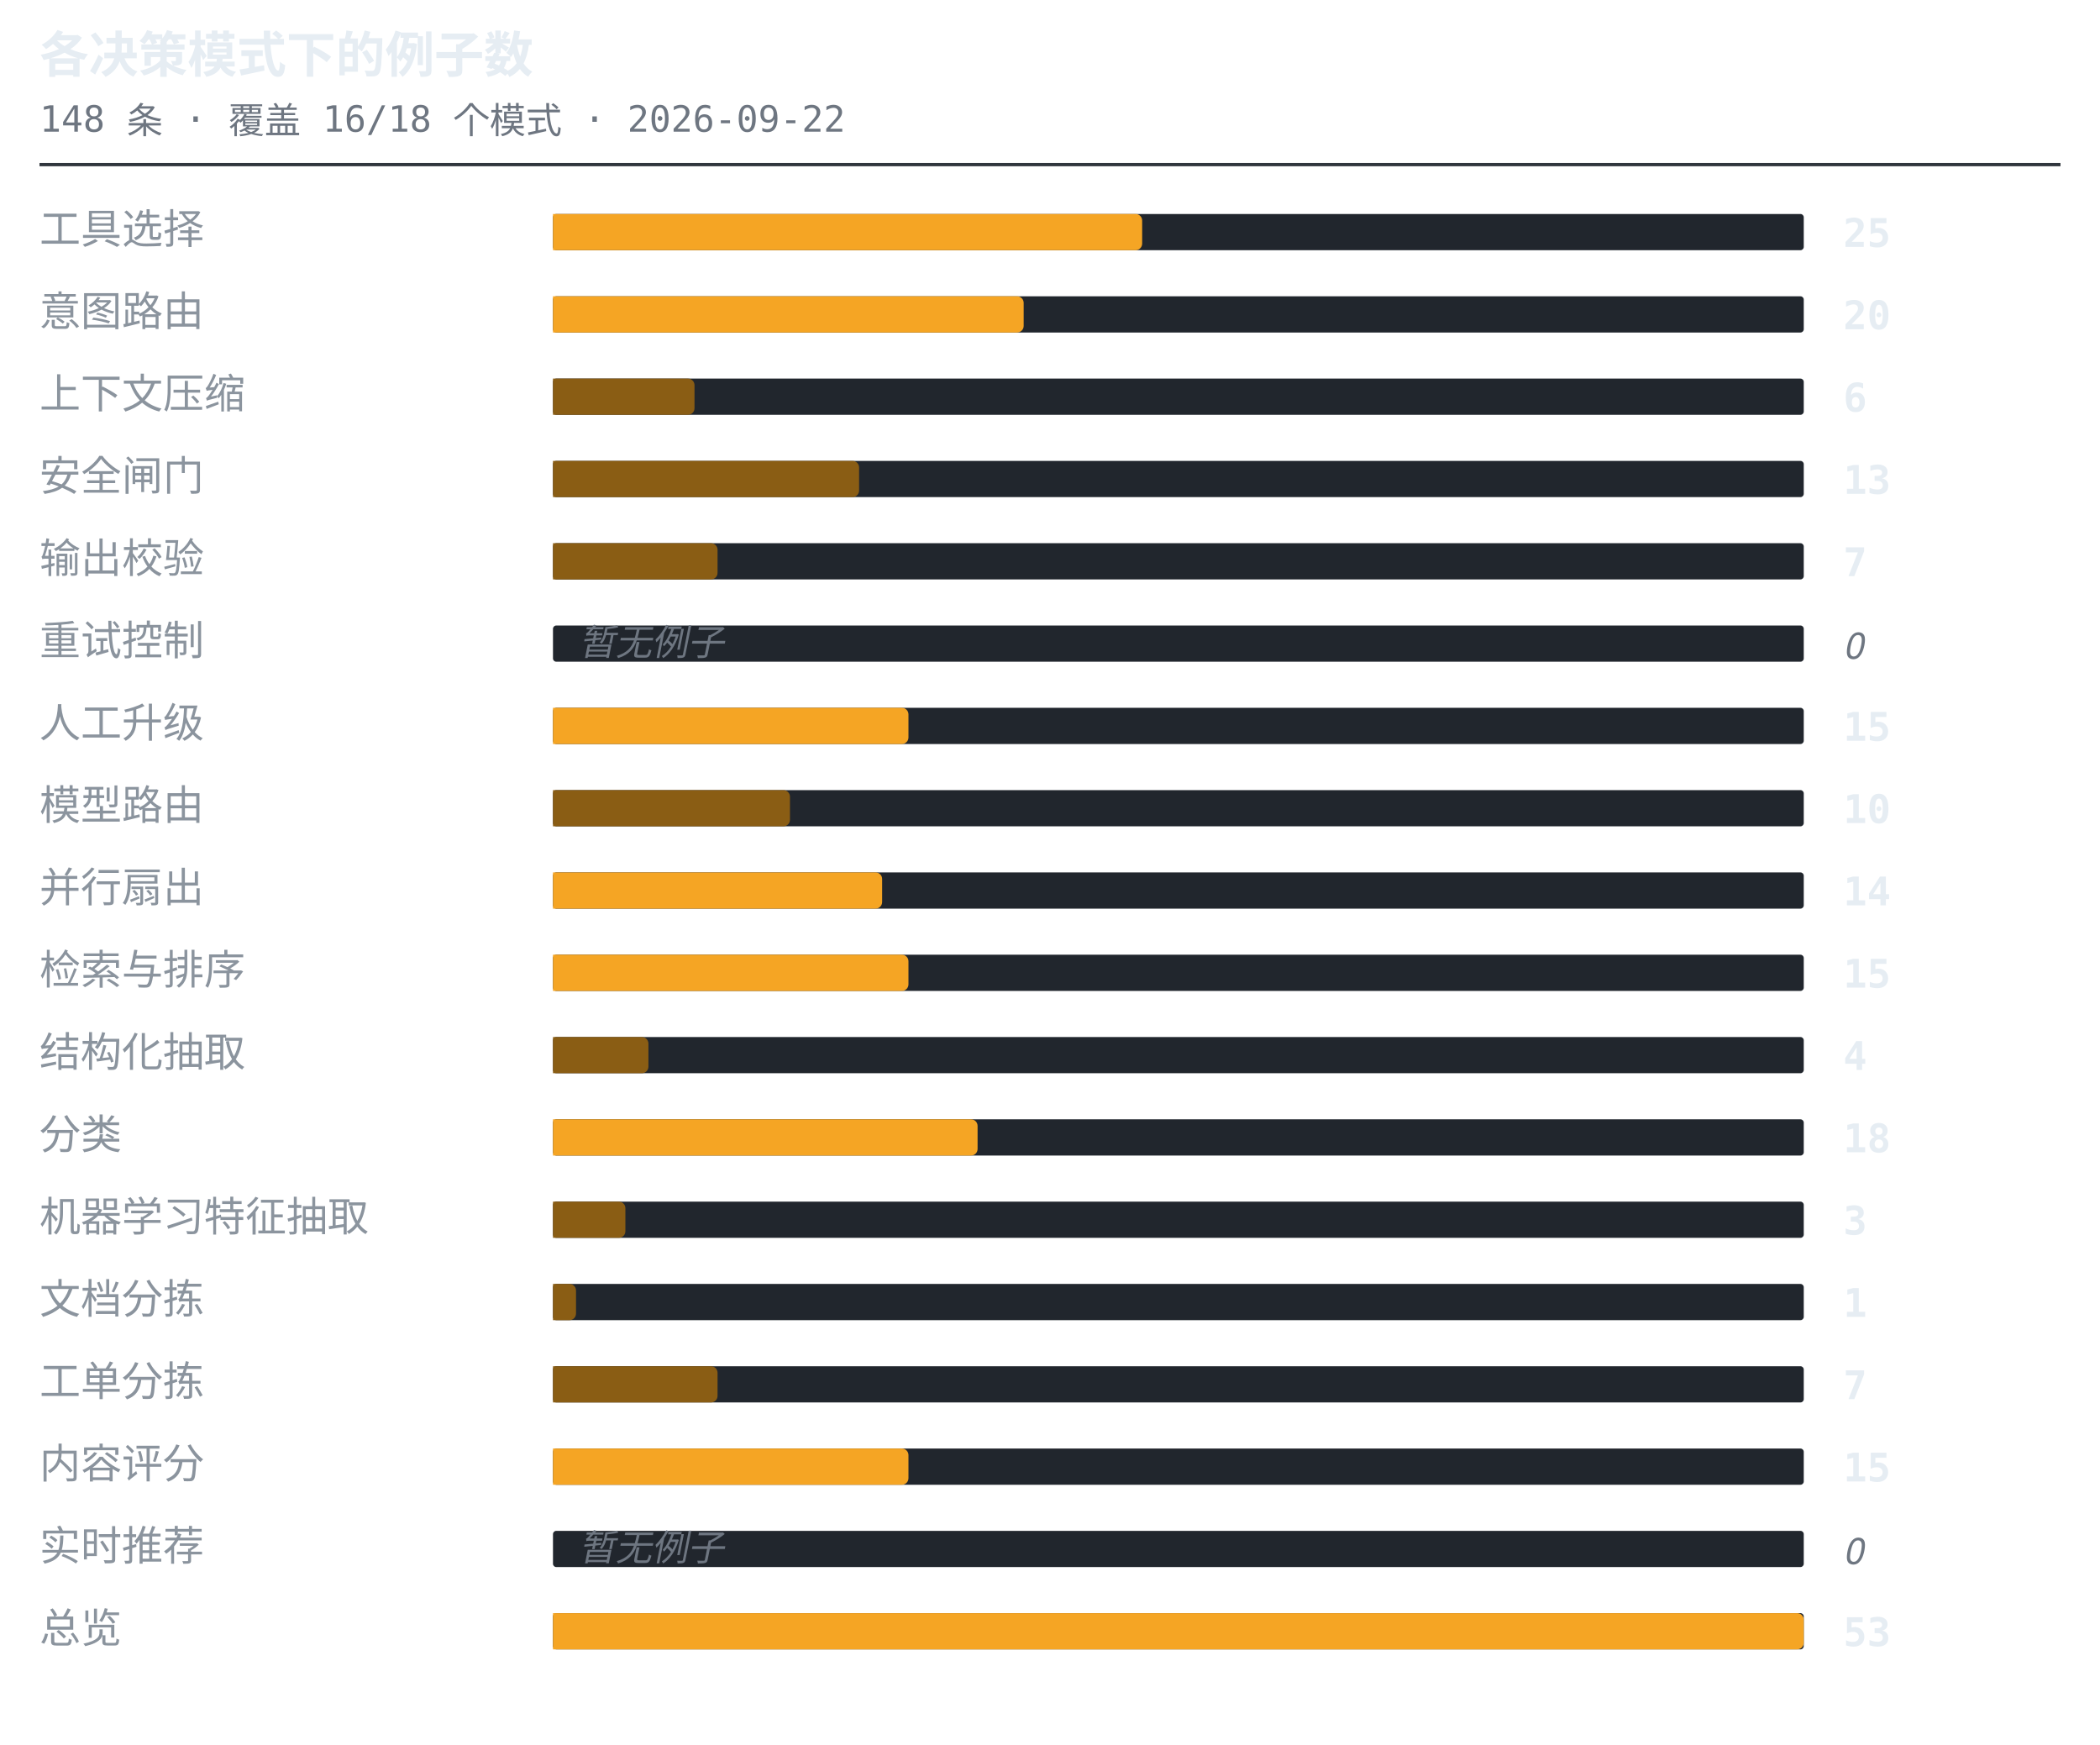
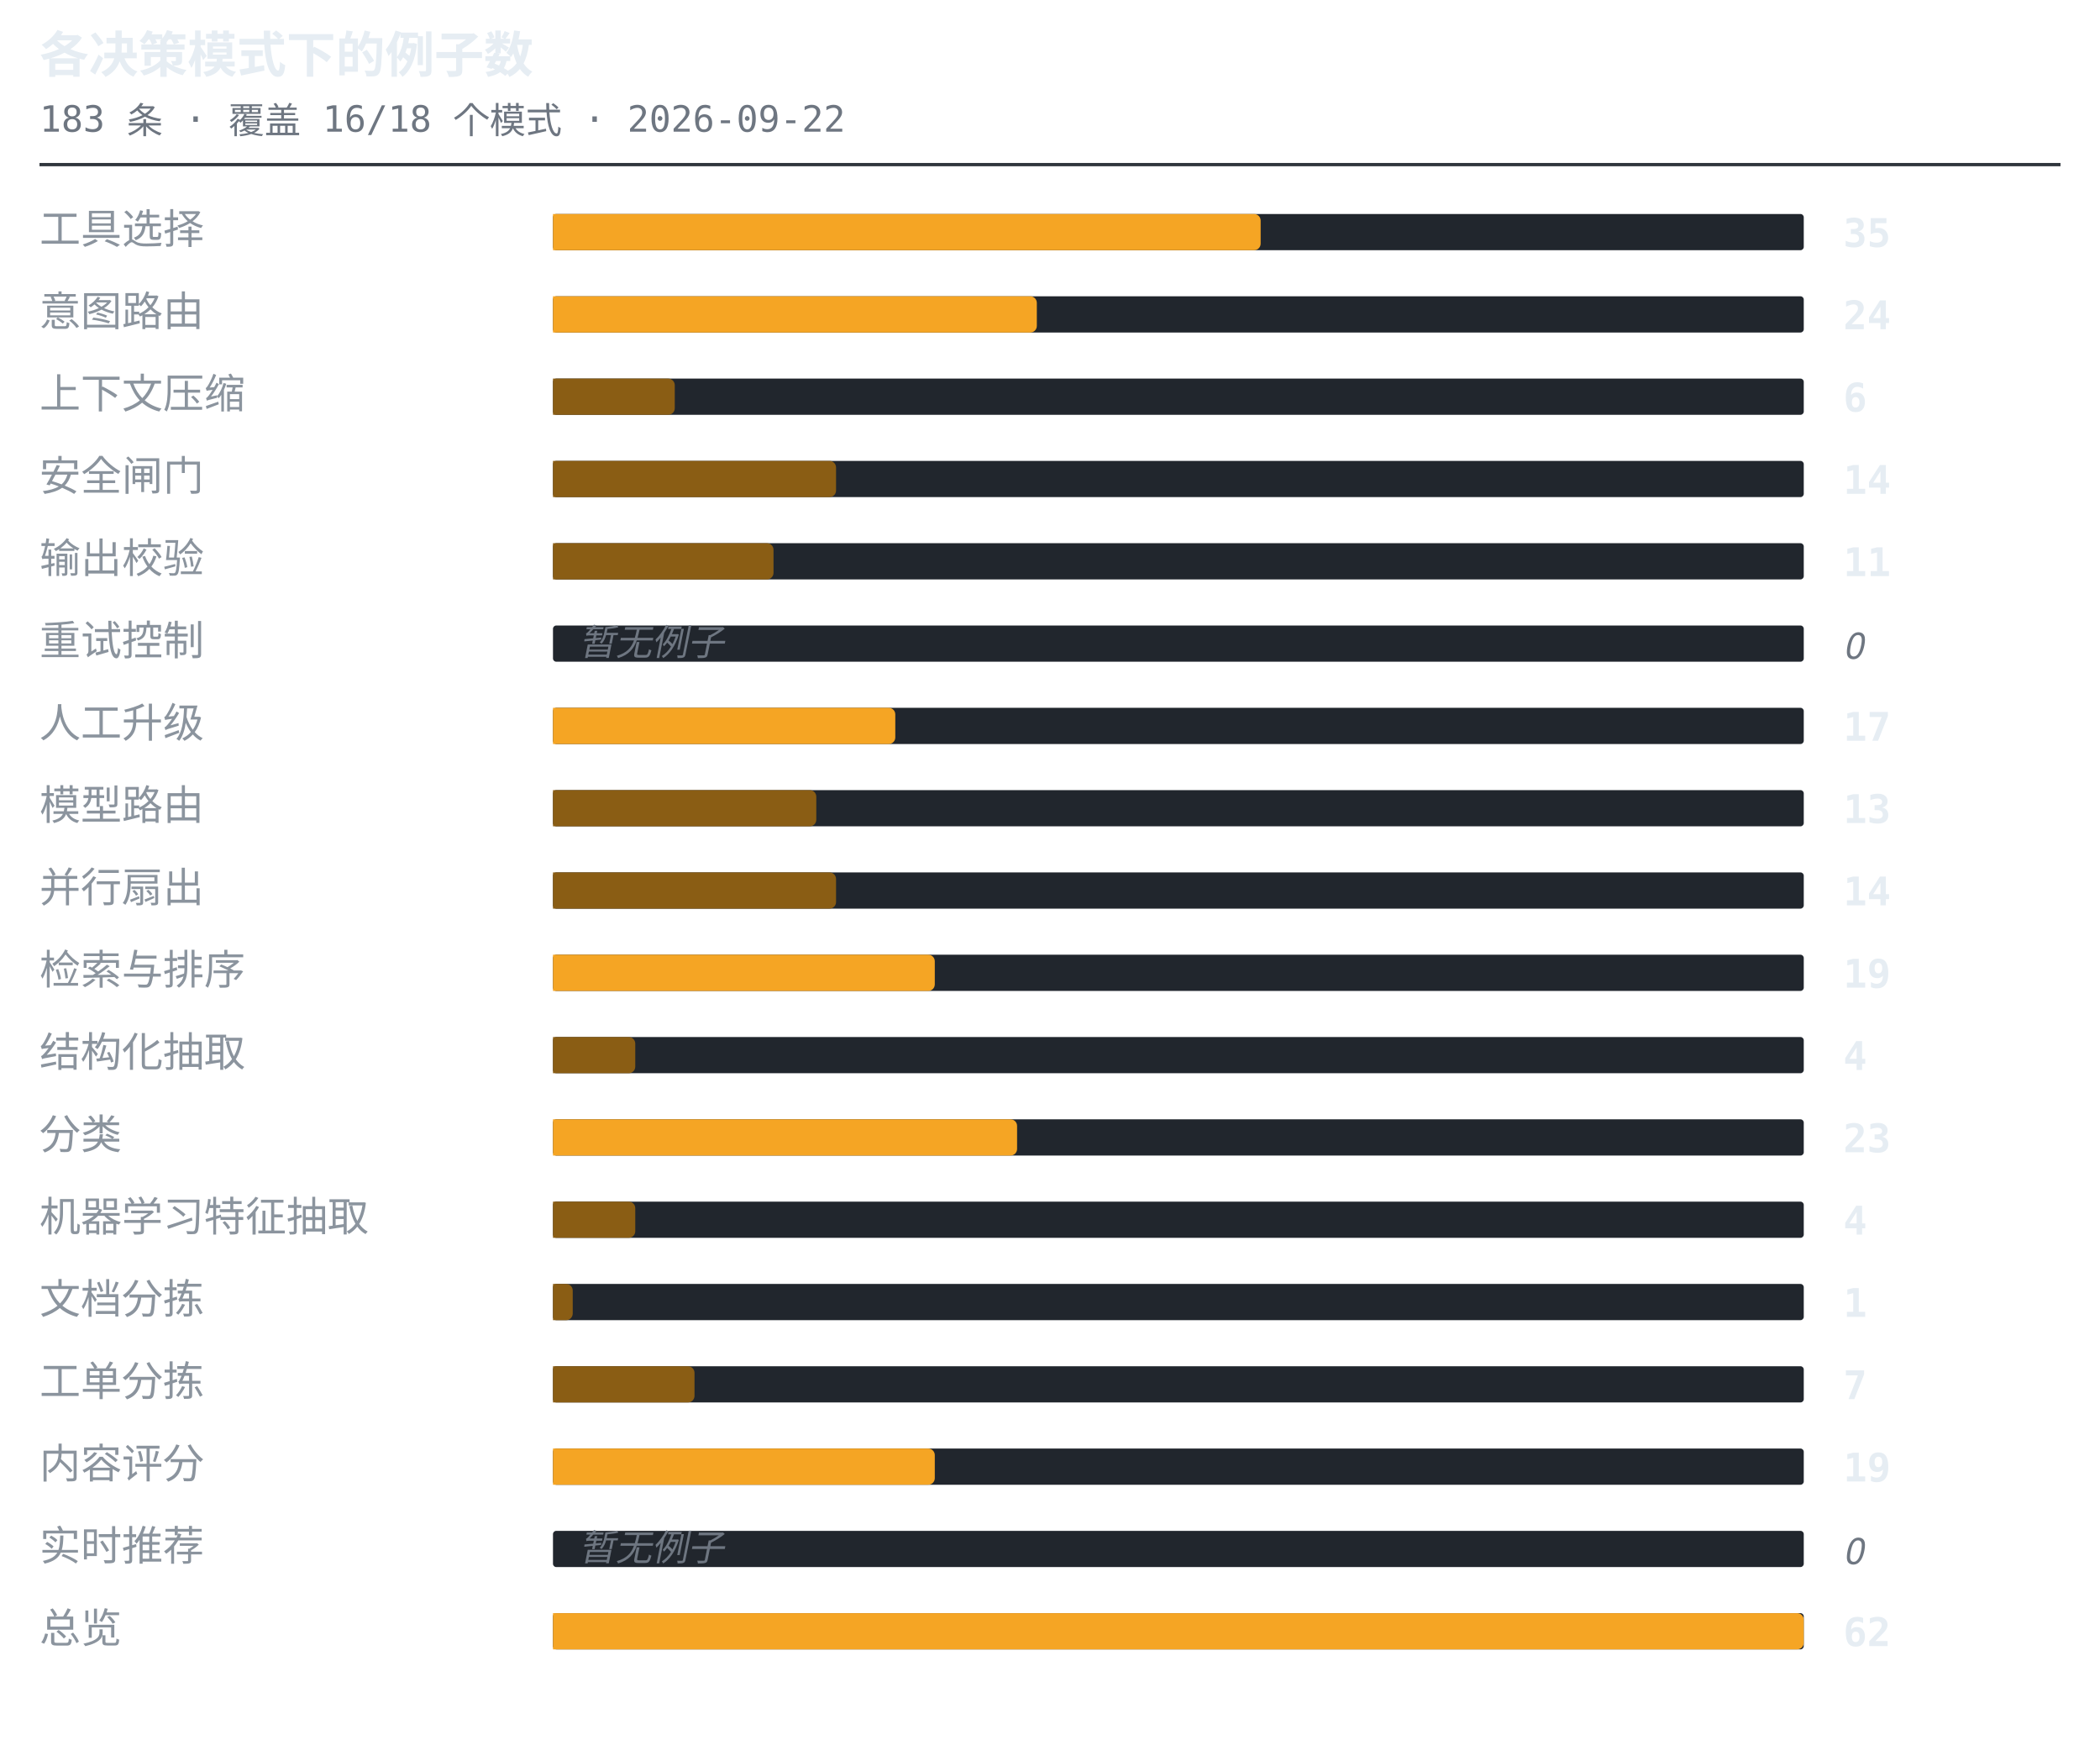
<svg xmlns="http://www.w3.org/2000/svg" width="638" height="530" viewBox="0 0 638 530" role="img" aria-label="各决策模式下的例子数">
  <style>.t{font:600 15px ui-monospace,SFMono-Regular,'SF Mono',Menlo,Consolas,monospace;fill:#e6edf3}.s{font:11px ui-monospace,SFMono-Regular,'SF Mono',Menlo,Consolas,monospace;fill:#6e7681}.l{font:12.5px -apple-system,BlinkMacSystemFont,'Segoe UI',Helvetica,Arial,sans-serif;fill:#8b949e}.n{font:600 12px ui-monospace,SFMono-Regular,'SF Mono',Menlo,Consolas,monospace;fill:#e6edf3}.g{font:italic 11px -apple-system,BlinkMacSystemFont,'Segoe UI',Helvetica,Arial,sans-serif;fill:#6e7681}</style>
  <text x="12" y="22" class="t">各决策模式下的例子数</text>
-   <text x="12" y="40" class="s">148 条 · 覆盖 16/18 个模式 · 2026-09-22</text>
+   <text x="12" y="40" class="s">183 条 · 覆盖 16/18 个模式 · 2026-09-22</text>
  <line x1="12" y1="50" x2="626" y2="50" stroke="#30363d" stroke-width="1" />
  <text x="12" y="74" class="l">工具选择</text>
  <rect x="168" y="65" width="380" height="11" rx="1" fill="#21262d" />
-   <path d="M168 65h177a2 2 0 0 1 2 2v7a2 2 0 0 1-2 2h-177z" fill="#f5a524" />
-   <text x="560" y="75" class="n">25</text>
+   <path d="M168 65h213a2 2 0 0 1 2 2v7a2 2 0 0 1-2 2h-213z" fill="#f5a524" />
+   <text x="560" y="75" class="n">35</text>
  <text x="12" y="99" class="l">意图路由</text>
  <rect x="168" y="90" width="380" height="11" rx="1" fill="#21262d" />
-   <path d="M168 90h141a2 2 0 0 1 2 2v7a2 2 0 0 1-2 2h-141z" fill="#f5a524" />
-   <text x="560" y="100" class="n">20</text>
+   <path d="M168 90h145a2 2 0 0 1 2 2v7a2 2 0 0 1-2 2h-145z" fill="#f5a524" />
+   <text x="560" y="100" class="n">24</text>
  <text x="12" y="124" class="l">上下文压缩</text>
  <rect x="168" y="115" width="380" height="11" rx="1" fill="#21262d" />
-   <path d="M168 115h41a2 2 0 0 1 2 2v7a2 2 0 0 1-2 2h-41z" fill="#8a5d14" />
+   <path d="M168 115h35a2 2 0 0 1 2 2v7a2 2 0 0 1-2 2h-35z" fill="#8a5d14" />
  <text x="560" y="125" class="n">6</text>
  <text x="12" y="149" class="l">安全闸门</text>
  <rect x="168" y="140" width="380" height="11" rx="1" fill="#21262d" />
-   <path d="M168 140h91a2 2 0 0 1 2 2v7a2 2 0 0 1-2 2h-91z" fill="#8a5d14" />
-   <text x="560" y="150" class="n">13</text>
+   <path d="M168 140h84a2 2 0 0 1 2 2v7a2 2 0 0 1-2 2h-84z" fill="#8a5d14" />
+   <text x="560" y="150" class="n">14</text>
  <text x="12" y="174" class="l">输出校验</text>
  <rect x="168" y="165" width="380" height="11" rx="1" fill="#21262d" />
-   <path d="M168 165h48a2 2 0 0 1 2 2v7a2 2 0 0 1-2 2h-48z" fill="#8a5d14" />
-   <text x="560" y="175" class="n">7</text>
+   <path d="M168 165h65a2 2 0 0 1 2 2v7a2 2 0 0 1-2 2h-65z" fill="#8a5d14" />
+   <text x="560" y="175" class="n">11</text>
  <text x="12" y="199" class="l">重试控制</text>
  <rect x="168" y="190" width="380" height="11" rx="1" fill="#21262d" />
  <text x="176" y="199" class="g">暂无例子</text>
  <text x="560" y="200" class="g">0</text>
  <text x="12" y="224" class="l">人工升级</text>
  <rect x="168" y="215" width="380" height="11" rx="1" fill="#21262d" />
-   <path d="M168 215h106a2 2 0 0 1 2 2v7a2 2 0 0 1-2 2h-106z" fill="#f5a524" />
-   <text x="560" y="225" class="n">15</text>
+   <path d="M168 215h102a2 2 0 0 1 2 2v7a2 2 0 0 1-2 2h-102z" fill="#f5a524" />
+   <text x="560" y="225" class="n">17</text>
  <text x="12" y="249" class="l">模型路由</text>
  <rect x="168" y="240" width="380" height="11" rx="1" fill="#21262d" />
-   <path d="M168 240h70a2 2 0 0 1 2 2v7a2 2 0 0 1-2 2h-70z" fill="#8a5d14" />
-   <text x="560" y="250" class="n">10</text>
+   <path d="M168 240h78a2 2 0 0 1 2 2v7a2 2 0 0 1-2 2h-78z" fill="#8a5d14" />
+   <text x="560" y="250" class="n">13</text>
  <text x="12" y="274" class="l">并行扇出</text>
  <rect x="168" y="265" width="380" height="11" rx="1" fill="#21262d" />
-   <path d="M168 265h98a2 2 0 0 1 2 2v7a2 2 0 0 1-2 2h-98z" fill="#f5a524" />
+   <path d="M168 265h84a2 2 0 0 1 2 2v7a2 2 0 0 1-2 2h-84z" fill="#8a5d14" />
  <text x="560" y="275" class="n">14</text>
  <text x="12" y="299" class="l">检索与排序</text>
  <rect x="168" y="290" width="380" height="11" rx="1" fill="#21262d" />
-   <path d="M168 290h106a2 2 0 0 1 2 2v7a2 2 0 0 1-2 2h-106z" fill="#f5a524" />
-   <text x="560" y="300" class="n">15</text>
+   <path d="M168 290h114a2 2 0 0 1 2 2v7a2 2 0 0 1-2 2h-114z" fill="#f5a524" />
+   <text x="560" y="300" class="n">19</text>
  <text x="12" y="324" class="l">结构化抽取</text>
  <rect x="168" y="315" width="380" height="11" rx="1" fill="#21262d" />
-   <path d="M168 315h27a2 2 0 0 1 2 2v7a2 2 0 0 1-2 2h-27z" fill="#8a5d14" />
+   <path d="M168 315h23a2 2 0 0 1 2 2v7a2 2 0 0 1-2 2h-23z" fill="#8a5d14" />
  <text x="560" y="325" class="n">4</text>
  <text x="12" y="349" class="l">分类</text>
  <rect x="168" y="340" width="380" height="11" rx="1" fill="#21262d" />
-   <path d="M168 340h127a2 2 0 0 1 2 2v7a2 2 0 0 1-2 2h-127z" fill="#f5a524" />
-   <text x="560" y="350" class="n">18</text>
+   <path d="M168 340h139a2 2 0 0 1 2 2v7a2 2 0 0 1-2 2h-139z" fill="#f5a524" />
+   <text x="560" y="350" class="n">23</text>
  <text x="12" y="374" class="l">机器学习特征抽取</text>
  <rect x="168" y="365" width="380" height="11" rx="1" fill="#21262d" />
-   <path d="M168 365h20a2 2 0 0 1 2 2v7a2 2 0 0 1-2 2h-20z" fill="#8a5d14" />
-   <text x="560" y="375" class="n">3</text>
+   <path d="M168 365h23a2 2 0 0 1 2 2v7a2 2 0 0 1-2 2h-23z" fill="#8a5d14" />
+   <text x="560" y="375" class="n">4</text>
  <text x="12" y="399" class="l">文档分拣</text>
  <rect x="168" y="390" width="380" height="11" rx="1" fill="#21262d" />
-   <path d="M168 390h5a2 2 0 0 1 2 2v7a2 2 0 0 1-2 2h-5z" fill="#8a5d14" />
+   <path d="M168 390h4a2 2 0 0 1 2 2v7a2 2 0 0 1-2 2h-4z" fill="#8a5d14" />
  <text x="560" y="400" class="n">1</text>
  <text x="12" y="424" class="l">工单分拣</text>
  <rect x="168" y="415" width="380" height="11" rx="1" fill="#21262d" />
-   <path d="M168 415h48a2 2 0 0 1 2 2v7a2 2 0 0 1-2 2h-48z" fill="#8a5d14" />
+   <path d="M168 415h41a2 2 0 0 1 2 2v7a2 2 0 0 1-2 2h-41z" fill="#8a5d14" />
  <text x="560" y="425" class="n">7</text>
  <text x="12" y="449" class="l">内容评分</text>
  <rect x="168" y="440" width="380" height="11" rx="1" fill="#21262d" />
-   <path d="M168 440h106a2 2 0 0 1 2 2v7a2 2 0 0 1-2 2h-106z" fill="#f5a524" />
-   <text x="560" y="450" class="n">15</text>
+   <path d="M168 440h114a2 2 0 0 1 2 2v7a2 2 0 0 1-2 2h-114z" fill="#f5a524" />
+   <text x="560" y="450" class="n">19</text>
  <text x="12" y="474" class="l">实时推荐</text>
  <rect x="168" y="465" width="380" height="11" rx="1" fill="#21262d" />
  <text x="176" y="474" class="g">暂无例子</text>
  <text x="560" y="475" class="g">0</text>
  <text x="12" y="499" class="l">总览</text>
  <rect x="168" y="490" width="380" height="11" rx="1" fill="#21262d" />
  <path d="M168 490h378a2 2 0 0 1 2 2v7a2 2 0 0 1-2 2h-378z" fill="#f5a524" />
-   <text x="560" y="500" class="n">53</text>
+   <text x="560" y="500" class="n">62</text>
</svg>
